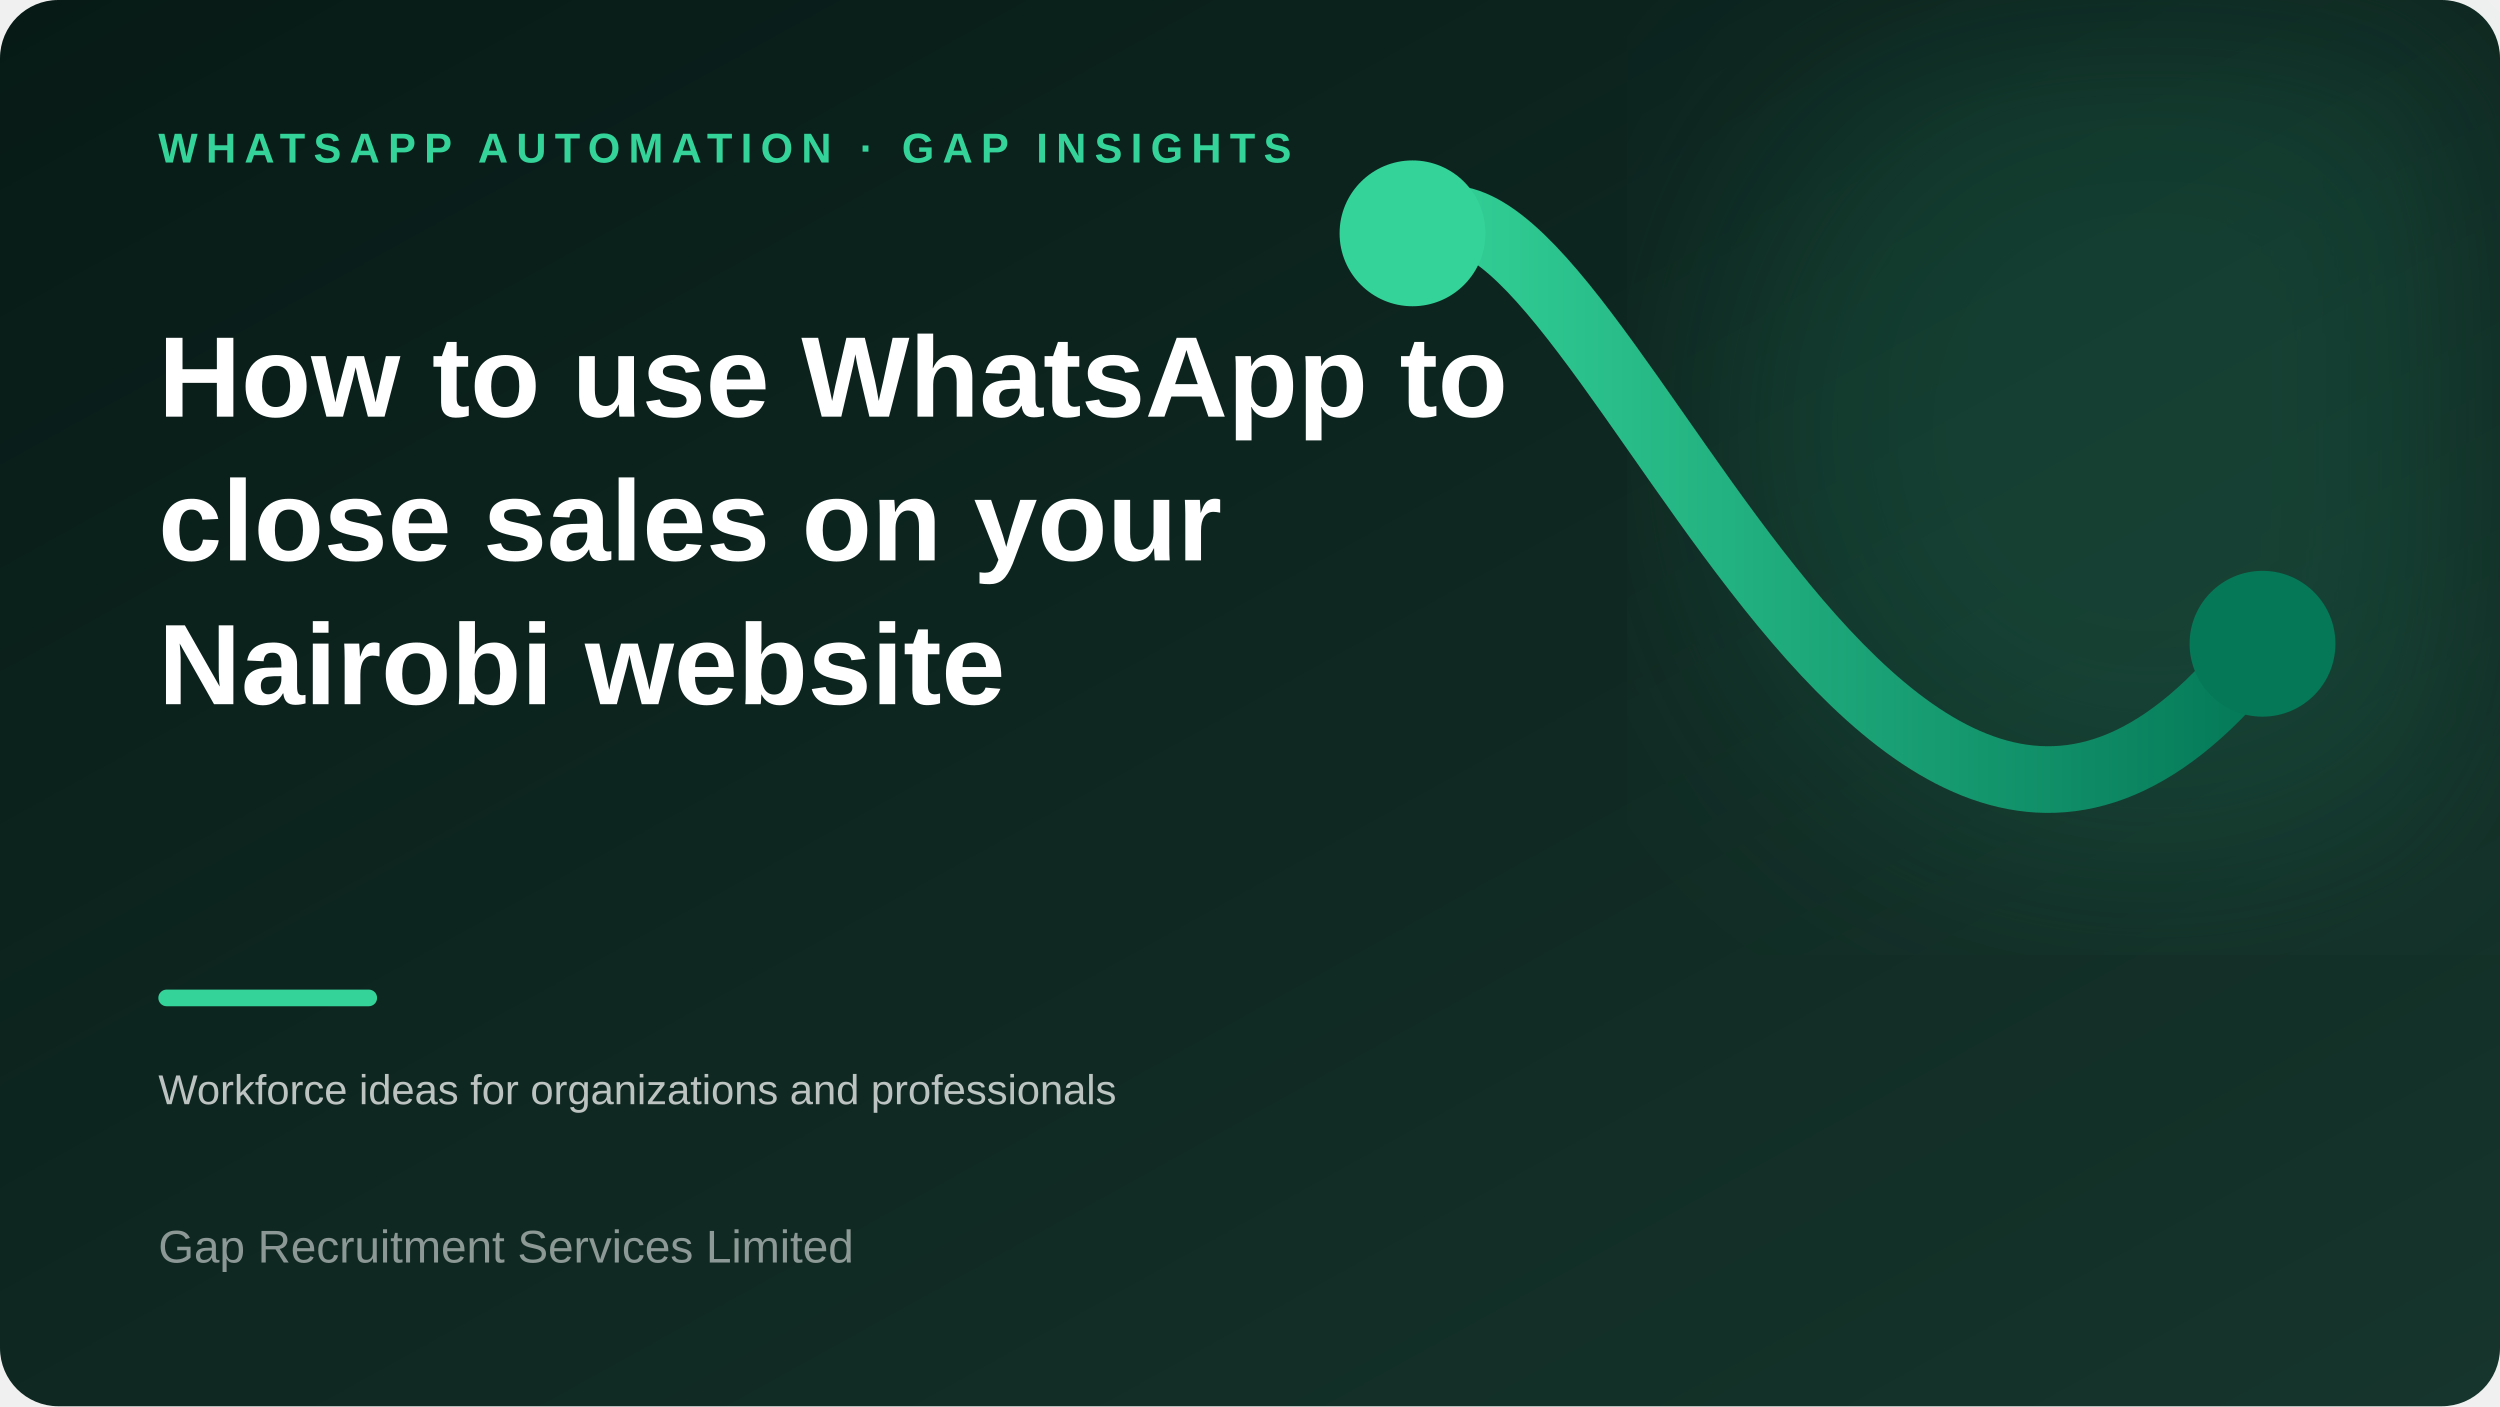
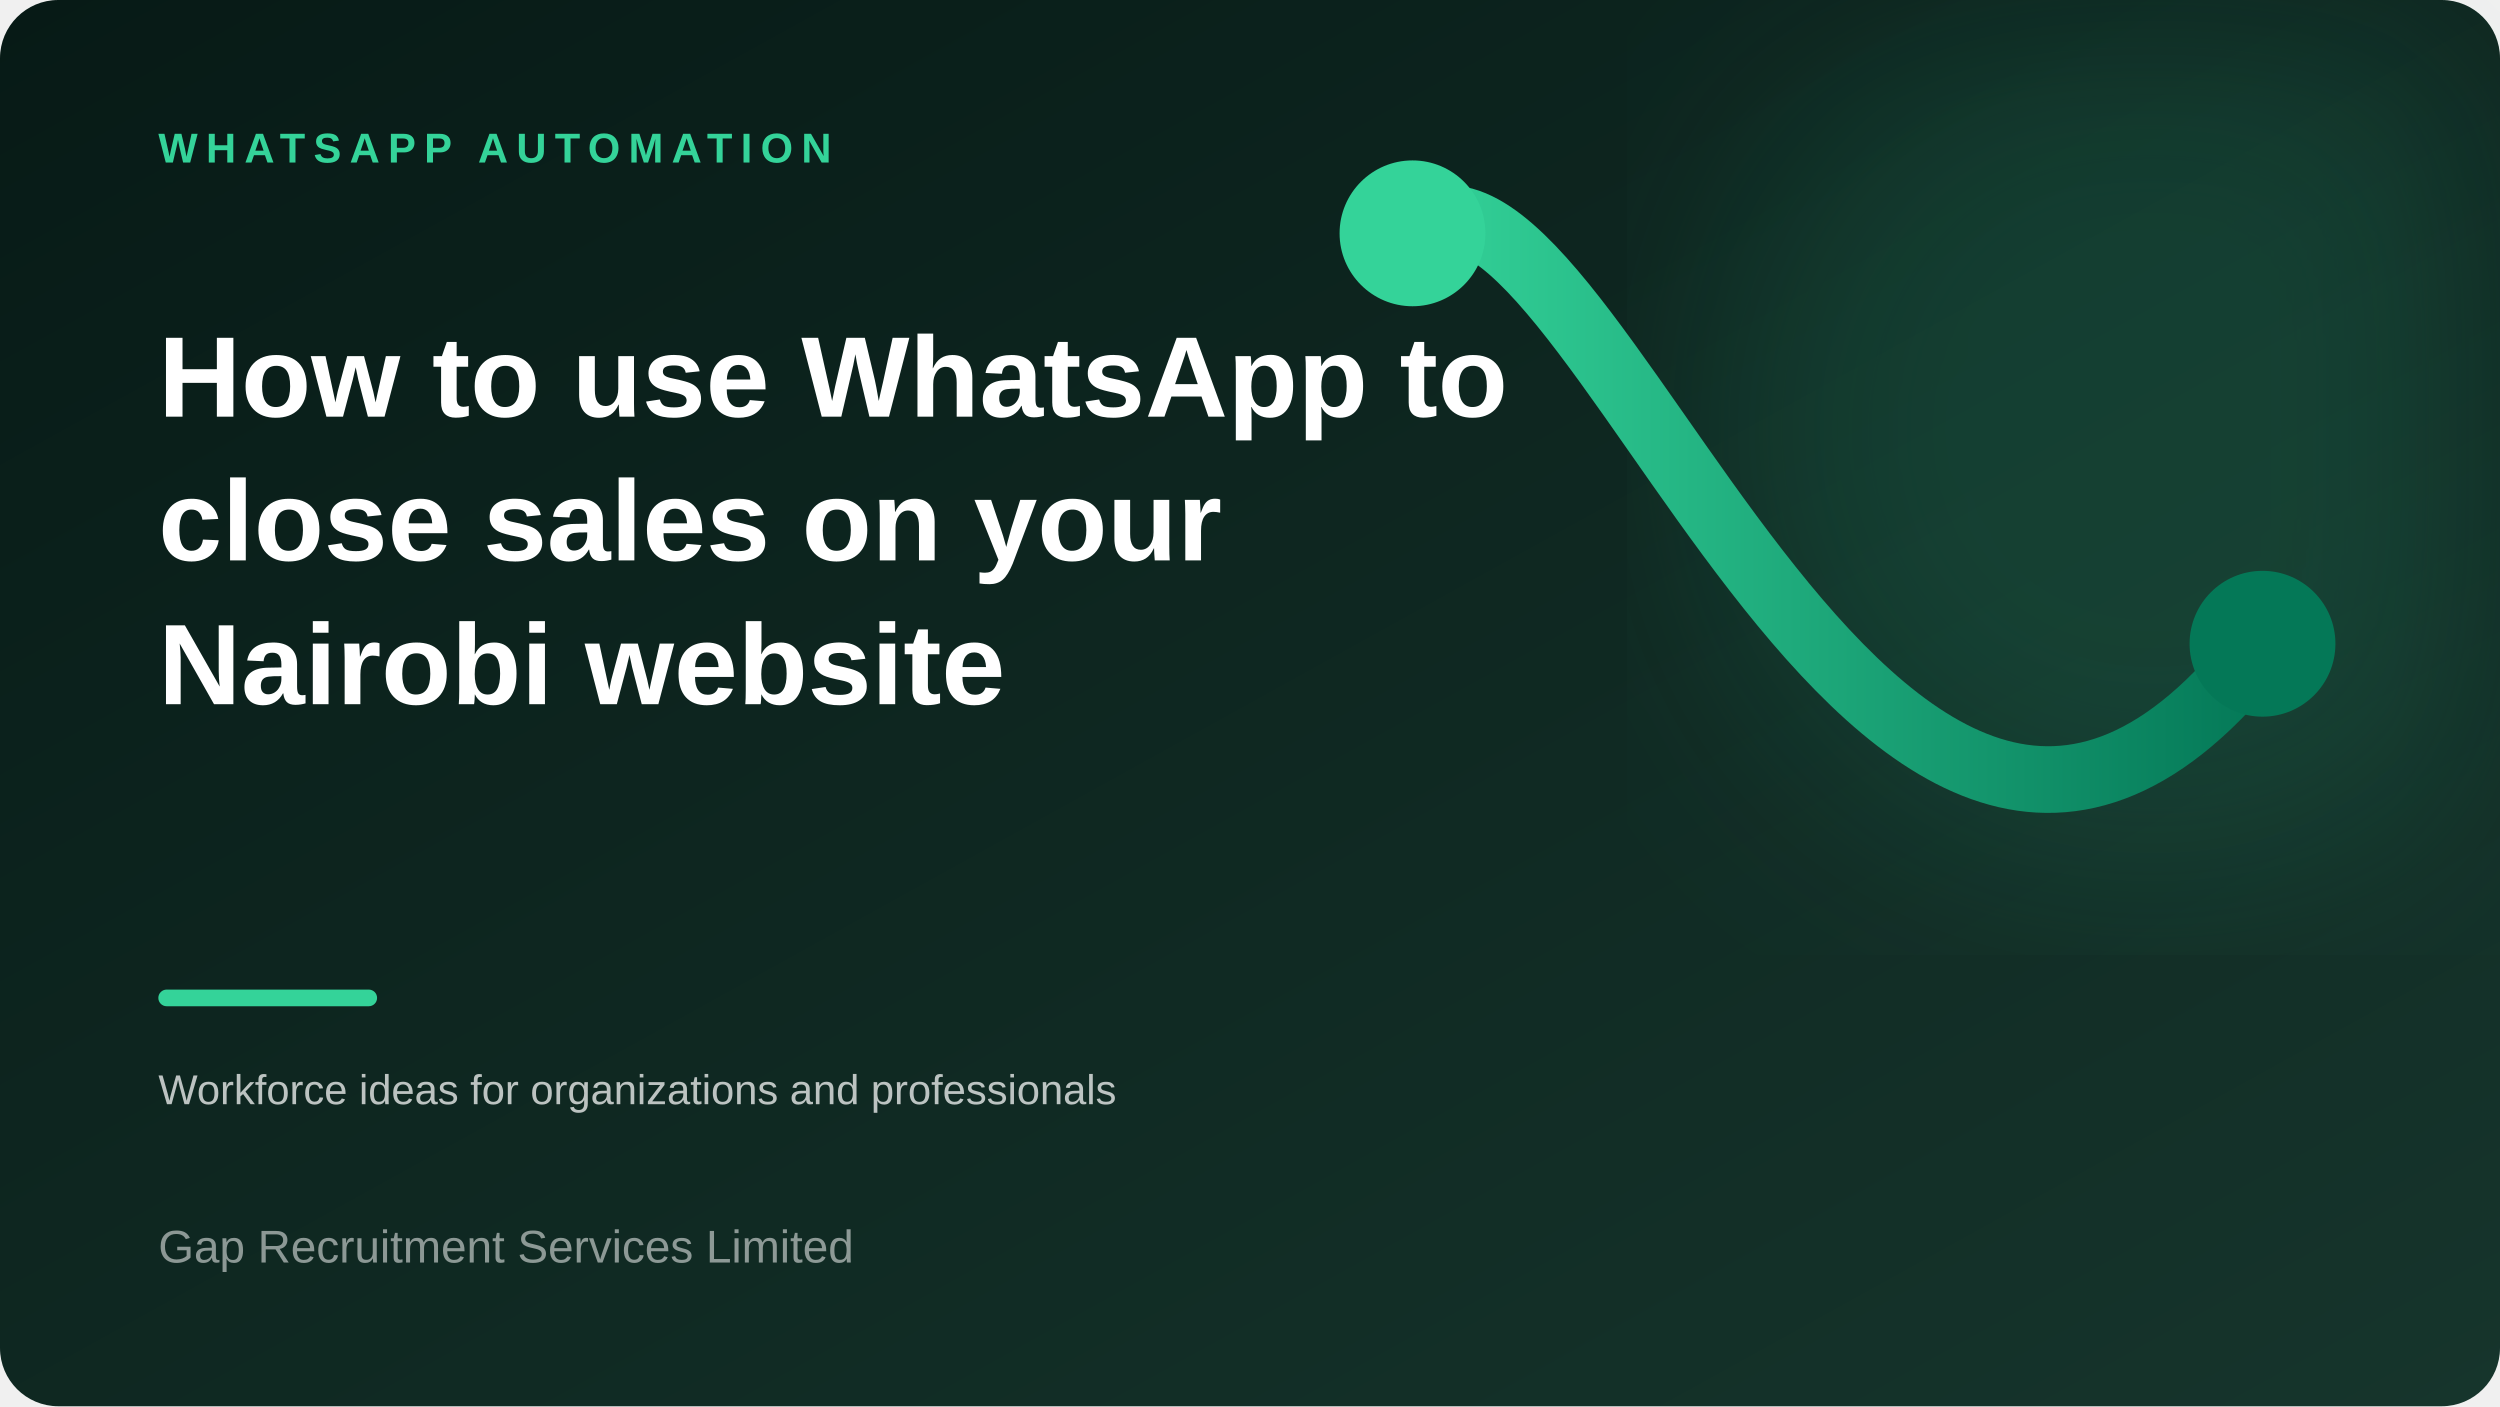
<svg xmlns="http://www.w3.org/2000/svg" width="1200" height="675" viewBox="0 0 1200 675" role="img" aria-labelledby="title desc">
  <defs>
    <linearGradient id="bg" x1="0" y1="0" x2="1" y2="1">
      <stop stop-color="#071A16" />
      <stop offset="1" stop-color="#16352C" />
    </linearGradient>
    <linearGradient id="accent">
      <stop stop-color="#34D399" />
      <stop offset="1" stop-color="#047857" />
    </linearGradient>
    <filter id="blur">
      <feGaussianBlur stdDeviation="55" />
    </filter>
  </defs>
  <rect width="1200" height="675" rx="28" fill="url(#bg)" />
  <circle cx="1033" cy="206" r="210" fill="#34D399" opacity=".13" filter="url(#blur)" />
  <path d="M678 112 C760 40 900 550 1086 309" fill="none" stroke="url(#accent)" stroke-width="32" stroke-linecap="round" />
  <circle cx="678" cy="112" r="35" fill="#34D399" />
  <circle cx="1086" cy="309" r="35" fill="#047857" />
-   <text x="76" y="78" fill="#34D399" font-family="Arial, Helvetica, sans-serif" font-size="20" font-weight="700" letter-spacing="4">WHATSAPP AUTOMATION · GAP INSIGHTS</text>
+   <text x="76" y="78" fill="#34D399" font-family="Arial, Helvetica, sans-serif" font-size="20" font-weight="700" letter-spacing="4">WHATSAPP AUTOMATION</text>
  <text x="76" y="200" fill="white" font-family="Arial, Helvetica, sans-serif" font-size="55" font-weight="800">How to use WhatsApp to</text>
  <text x="76" y="269" fill="white" font-family="Arial, Helvetica, sans-serif" font-size="55" font-weight="800">close sales on your</text>
  <text x="76" y="338" fill="white" font-family="Arial, Helvetica, sans-serif" font-size="55" font-weight="800">Nairobi website</text>
  <rect x="76" y="475" width="105" height="8" rx="4" fill="#34D399" />
  <text x="76" y="530" fill="white" opacity=".72" font-family="Arial, Helvetica, sans-serif" font-size="20">Workforce ideas for organizations and professionals</text>
  <text x="76" y="606" fill="white" opacity=".52" font-family="Arial, Helvetica, sans-serif" font-size="22">Gap Recruitment Services Limited</text>
</svg>
